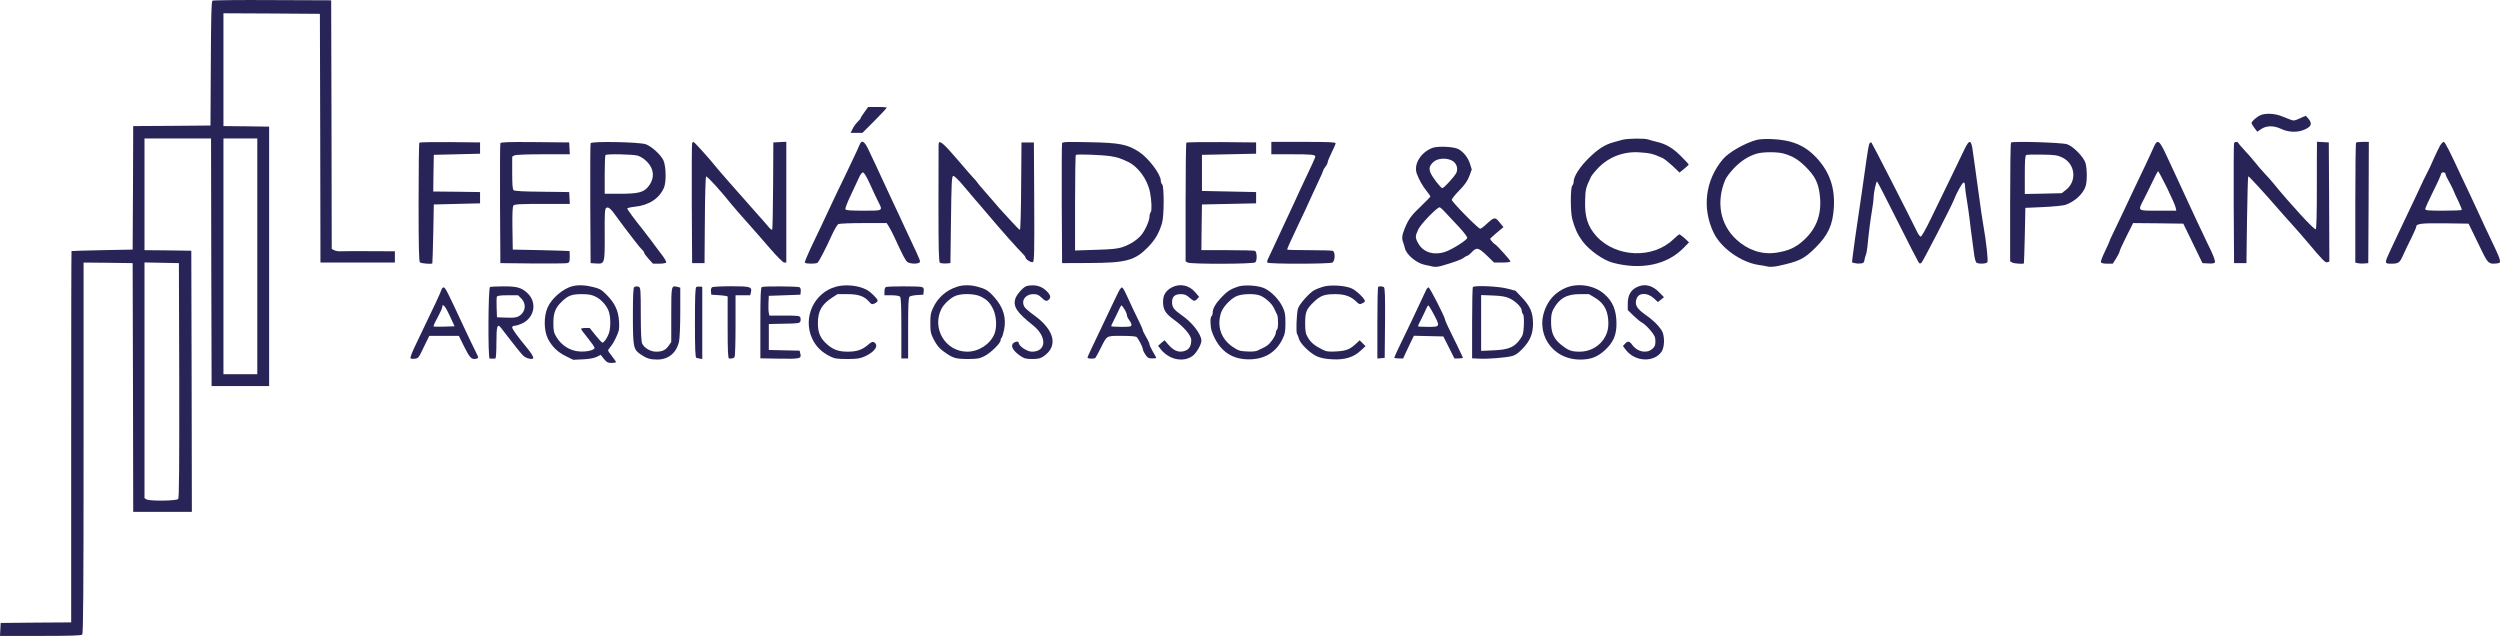
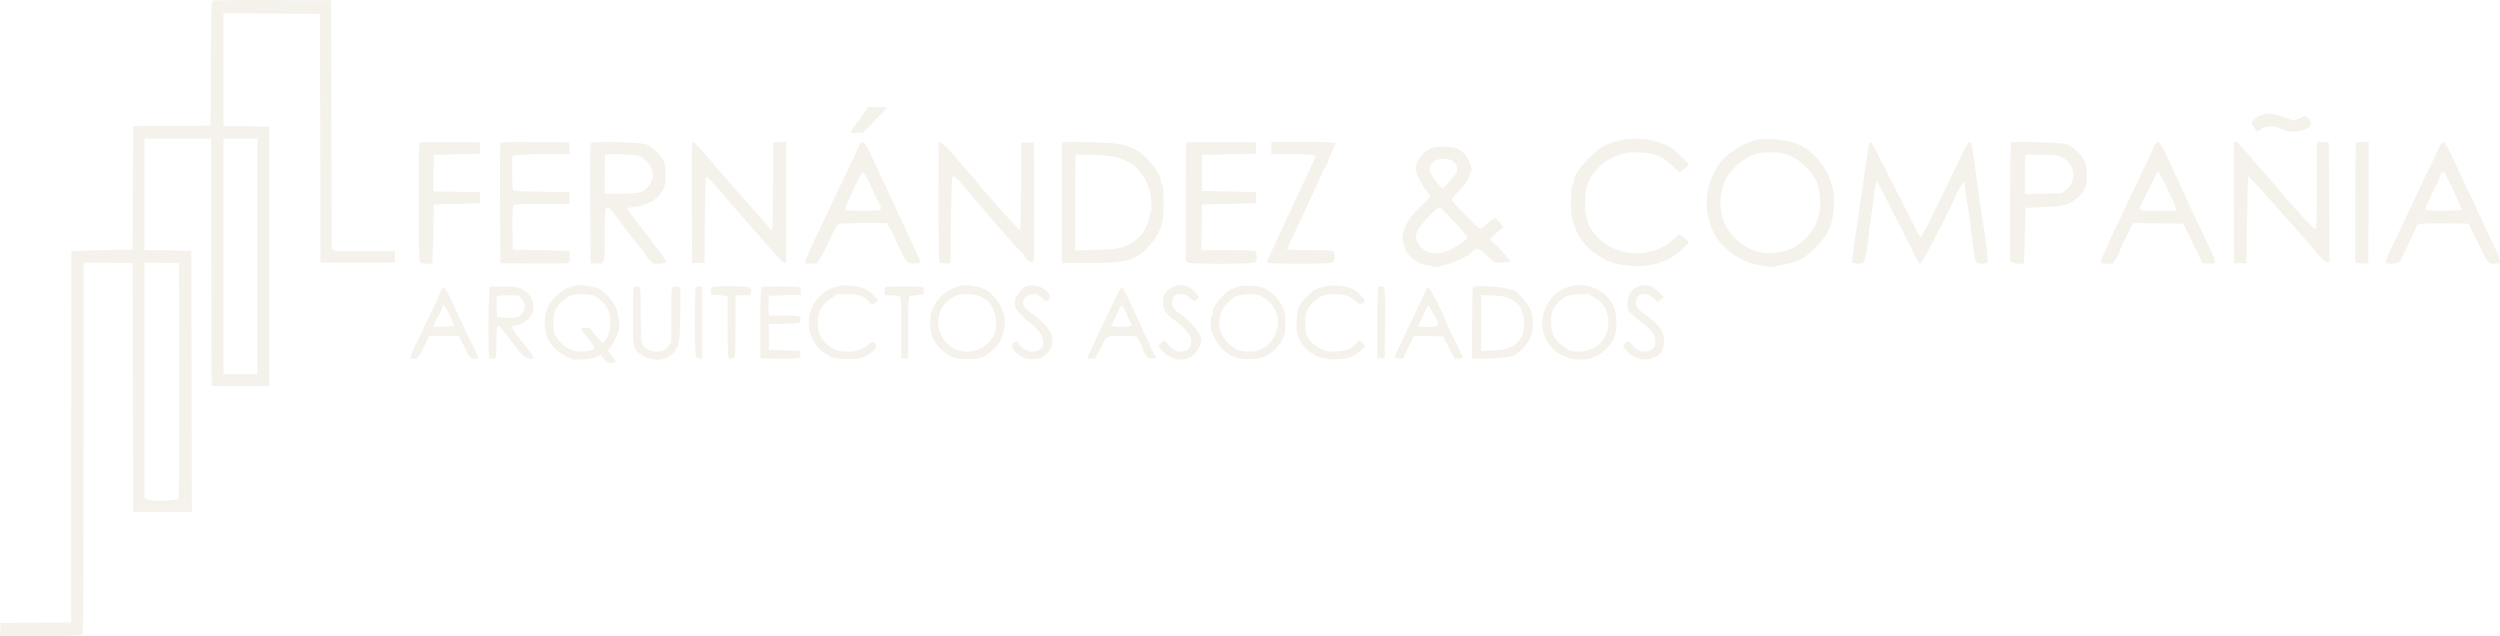
<svg xmlns="http://www.w3.org/2000/svg" width="2216.382pt" height="563.775pt" viewBox="0 0 2216.382 563.775" preserveAspectRatio="xMidYMid meet">
-   <g transform="translate(-91.90019,637.7751) scale(0.1,-0.1)" fill="#292457" stroke="none">
+   <g transform="translate(-91.90019,637.7751) scale(0.1,-0.1)" fill="#f5f2ec" stroke="none">
    <path d="M2803 6372 c-10 -6 -13 -133 -15 -558 l-3 -549 -342 -3 -343 -2 -2 -548 -3 -547 -270 -5 c-148 -3 -271 -7 -272 -8 -2 -1 -3 -742 -3 -1647 l0 -1645 -312 -2 -313 -3 -3 -57 -3 -58 359 0 c265 0 361 3 370 12 9 9 12 390 12 1655 l0 1643 218 -2 217 -3 3 -1102 2 -1103 260 0 260 0 -2 1158 -3 1157 -207 3 -208 2 0 495 0 495 295 0 295 0 2 -1097 3 -1098 255 0 255 0 0 1150 0 1150 -202 3 -203 2 0 500 0 500 428 -2 427 -3 3 -1102 2 -1103 330 0 330 0 0 50 0 50 -227 1 c-126 1 -242 0 -260 -1 -17 -1 -41 4 -52 10 l-21 11 -2 1102 -3 1102 -520 2 c-286 2 -526 -1 -532 -5z m397 -2267 l0 -1045 -150 0 -150 0 0 1045 0 1045 150 0 150 0 0 -1045z m-692 -1099 c1 -759 -1 -1042 -9 -1052 -14 -17 -249 -20 -280 -4 l-19 11 0 1045 0 1045 153 -3 152 -3 3 -1039z" />
    <path d="M8583 5384 c-18 -24 -33 -48 -33 -52 0 -5 -12 -19 -26 -33 -14 -13 -35 -41 -45 -61 l-19 -38 52 0 53 0 108 108 c59 59 107 111 107 115 0 4 -37 7 -82 6 l-83 0 -32 -45z" />
    <path d="M20958 5356 c-32 -14 -78 -55 -78 -69 0 -6 12 -25 26 -44 l25 -33 31 21 c47 34 112 36 178 5 70 -33 151 -35 215 -5 55 26 63 49 34 89 -13 16 -26 30 -29 30 -3 0 -25 -9 -48 -20 -22 -11 -48 -20 -56 -20 -15 0 -21 2 -113 39 -57 23 -142 27 -185 7z" />
    <path d="M15300 5138 c-19 -5 -53 -14 -75 -21 -78 -21 -138 -60 -220 -140 -82 -81 -135 -164 -135 -212 0 -11 -5 -26 -12 -33 -17 -17 -17 -233 0 -297 24 -87 47 -136 90 -195 60 -81 186 -170 271 -192 251 -66 479 -18 625 131 l49 50 -38 36 c-22 19 -43 35 -47 35 -5 0 -28 -19 -53 -43 -181 -176 -509 -163 -682 26 -78 86 -106 174 -101 318 3 101 5 109 52 209 6 13 36 50 66 81 95 97 226 146 365 136 96 -6 120 -13 205 -51 13 -6 52 -37 87 -69 l62 -59 41 33 c22 18 40 35 40 38 0 4 -31 37 -68 74 -74 74 -133 108 -214 127 -29 7 -63 16 -76 21 -30 12 -187 10 -232 -3z" />
    <path d="M16495 5138 c-102 -26 -248 -109 -300 -170 -158 -186 -189 -436 -83 -655 66 -135 241 -260 398 -284 30 -4 68 -11 84 -15 15 -4 53 -1 85 5 193 42 234 62 337 165 111 111 151 199 161 352 11 177 -37 317 -152 441 -104 113 -223 162 -405 168 -47 2 -103 -1 -125 -7z m235 -121 c79 -22 130 -52 194 -115 83 -82 113 -139 127 -242 23 -170 -22 -303 -140 -411 -72 -66 -137 -96 -248 -112 -125 -18 -250 24 -351 118 -143 132 -180 332 -98 528 8 21 44 68 78 104 64 66 130 108 203 129 54 16 179 16 235 1z" />
    <path d="M4637 5113 c-4 -3 -7 -241 -7 -528 0 -392 3 -524 12 -533 10 -10 103 -18 110 -9 1 1 5 119 8 262 l5 260 205 5 205 5 0 50 0 50 -208 3 -207 2 2 163 3 162 205 5 205 5 0 50 0 50 -266 3 c-146 1 -268 -1 -272 -5z" />
    <path d="M5355 5108 c-3 -7 -4 -249 -3 -538 l3 -525 285 -3 c157 -1 295 0 308 3 19 5 22 12 22 55 0 28 -1 51 -2 52 -2 1 -115 5 -253 8 l-250 5 -3 189 c-2 130 1 193 9 202 9 11 60 14 256 14 l244 0 -3 53 -3 52 -239 3 c-156 1 -244 6 -253 13 -10 9 -13 48 -13 155 l0 143 19 11 c12 6 112 10 256 10 l236 0 -3 53 -3 52 -303 3 c-237 2 -304 0 -307 -10z" />
    <path d="M6155 5108 c-3 -7 -4 -249 -3 -538 l3 -525 46 -3 c80 -5 80 -5 79 257 -1 192 1 227 14 236 19 12 43 -10 91 -79 20 -28 50 -69 68 -92 17 -22 57 -74 88 -115 31 -41 64 -80 73 -88 9 -7 16 -19 16 -25 1 -6 18 -30 39 -53 l39 -43 55 0 c31 0 59 5 62 10 4 6 -13 36 -37 67 -23 31 -67 88 -95 127 -29 39 -66 87 -82 107 -59 72 -131 170 -131 178 0 5 30 12 68 16 125 13 217 74 258 170 21 51 18 189 -5 240 -22 50 -106 126 -157 144 -57 20 -482 28 -489 9z m417 -110 c54 -17 111 -72 128 -125 17 -54 3 -108 -40 -157 -40 -45 -89 -56 -249 -56 l-131 0 0 168 c0 93 3 172 7 175 11 12 242 7 285 -5z" />
    <path d="M7055 5108 c-3 -7 -4 -249 -3 -538 l3 -525 55 0 55 0 3 380 c1 208 6 383 11 388 7 7 128 -125 226 -248 22 -27 83 -97 135 -155 52 -58 144 -163 204 -233 66 -76 117 -127 128 -127 l18 0 0 535 0 536 -57 -3 -58 -3 -2 -384 c-1 -211 -5 -386 -8 -390 -4 -3 -19 9 -33 26 -15 18 -66 77 -114 130 -150 168 -332 376 -358 409 -41 53 -181 209 -191 212 -5 2 -11 -2 -14 -10z" />
    <path d="M8539 5093 c-6 -16 -33 -75 -61 -133 -28 -58 -64 -134 -81 -170 -17 -36 -40 -83 -51 -105 -11 -22 -22 -47 -26 -55 -7 -15 -48 -102 -127 -270 -22 -47 -63 -134 -92 -193 -28 -60 -49 -112 -46 -118 7 -11 95 -12 111 -1 13 8 76 131 130 250 21 46 46 88 55 93 10 5 110 9 223 9 l206 0 23 -37 c12 -21 32 -58 43 -83 80 -174 101 -214 119 -226 22 -15 83 -18 103 -5 15 9 14 11 -78 206 -26 55 -58 123 -70 150 -12 28 -44 95 -70 150 -26 55 -58 123 -70 150 -12 28 -46 100 -74 160 -29 61 -67 143 -86 183 -37 79 -62 94 -81 45z m90 -341 c24 -53 56 -123 72 -154 47 -92 52 -88 -126 -88 -121 0 -157 3 -161 13 -3 8 18 63 47 123 28 60 61 130 73 156 11 27 28 48 36 47 9 0 32 -38 59 -97z" />
    <path d="M9240 5093 c0 -15 -1 -255 -1 -532 0 -400 3 -506 13 -513 7 -4 31 -7 53 -6 l40 3 5 385 c4 336 7 385 20 388 10 1 48 -36 97 -95 45 -54 90 -107 100 -118 10 -11 57 -65 103 -120 115 -137 282 -325 314 -354 14 -14 26 -29 26 -35 1 -17 49 -48 66 -42 12 5 14 79 12 533 l-3 528 -55 0 -55 0 -3 -387 c-1 -215 -6 -388 -11 -388 -5 0 -46 42 -92 93 -46 50 -86 94 -89 97 -3 3 -30 34 -60 70 -30 35 -70 81 -89 102 -19 21 -41 48 -49 60 -9 13 -22 28 -28 33 -7 6 -72 80 -144 165 -136 159 -170 185 -170 133z" />
    <path d="M10335 5109 c-3 -8 -4 -250 -3 -539 l3 -525 240 1 c330 1 406 22 524 143 62 65 95 121 122 211 19 60 19 324 2 342 -7 6 -13 22 -13 35 0 54 -106 196 -188 251 -105 70 -173 84 -444 89 -195 4 -239 3 -243 -8z m430 -116 c65 -11 75 -14 150 -48 94 -43 178 -158 200 -275 14 -73 17 -162 6 -173 -6 -6 -11 -23 -11 -39 0 -35 -39 -124 -73 -164 -37 -44 -99 -84 -164 -106 -46 -16 -95 -21 -240 -25 l-183 -6 0 420 c0 231 3 423 7 427 9 9 229 1 308 -11z" />
    <path d="M11437 5113 c-4 -3 -7 -242 -7 -529 l0 -523 19 -11 c29 -15 583 -14 599 2 18 18 15 95 -4 102 -9 3 -119 6 -245 6 l-229 0 2 203 3 202 240 5 240 5 0 50 0 50 -240 5 -240 5 0 160 0 160 240 5 240 5 0 50 0 50 -306 3 c-168 1 -308 -1 -312 -5z" />
    <path d="M12190 5065 l0 -55 179 0 c177 0 211 -3 211 -21 0 -8 -32 -77 -130 -284 -10 -22 -35 -76 -55 -120 -20 -44 -51 -111 -70 -150 -35 -74 -78 -166 -128 -275 -17 -36 -34 -73 -39 -83 -5 -10 -6 -22 -3 -27 9 -14 551 -13 576 0 25 14 28 95 3 104 -9 3 -103 6 -210 6 -107 0 -194 2 -194 5 0 7 34 84 92 205 54 112 99 210 128 275 10 22 36 79 59 127 23 47 41 90 41 95 0 4 9 19 20 33 11 14 20 32 20 41 0 8 16 46 35 85 19 38 35 75 35 82 0 9 -64 12 -285 12 l-285 0 0 -55z" />
    <path d="M17492 5104 c-5 -11 -17 -75 -26 -144 -10 -69 -22 -154 -27 -190 -6 -36 -12 -83 -15 -105 -3 -22 -14 -98 -25 -170 -23 -151 -48 -330 -56 -397 l-5 -47 25 -6 c14 -4 38 -5 53 -3 22 2 30 9 32 28 2 14 7 34 12 45 5 11 11 43 14 70 14 143 28 249 41 325 8 47 15 101 15 120 0 39 22 140 30 139 3 0 84 -157 180 -349 96 -192 181 -357 188 -367 11 -15 14 -15 27 -3 15 16 266 502 286 555 26 67 75 155 87 155 7 0 12 -13 12 -32 0 -18 7 -73 16 -123 8 -49 20 -128 25 -175 5 -47 14 -114 19 -150 5 -36 14 -101 19 -144 5 -45 15 -83 23 -87 20 -13 84 -11 96 4 9 11 -10 186 -38 342 -9 50 -17 108 -47 325 -8 63 -19 142 -24 175 -5 33 -13 93 -19 134 -13 111 -30 118 -73 29 -14 -29 -69 -143 -122 -253 -54 -110 -133 -273 -176 -362 -43 -90 -84 -163 -91 -163 -7 0 -22 19 -33 43 -63 130 -397 783 -404 790 -5 5 -13 1 -19 -9z" />
    <path d="M18748 5114 c-5 -4 -8 -243 -8 -530 l0 -523 19 -11 c17 -9 97 -15 103 -7 1 1 5 112 8 247 l5 245 159 7 c88 4 175 13 195 19 83 28 162 101 181 169 14 49 12 152 -2 203 -17 54 -108 147 -163 166 -44 15 -484 29 -497 15z m457 -134 c114 -57 129 -210 28 -287 l-36 -28 -164 -4 -163 -3 0 170 c0 127 3 172 13 176 6 3 71 4 142 3 116 -2 135 -5 180 -27z" />
    <path d="M20015 5078 c-10 -24 -41 -90 -68 -148 -28 -58 -72 -152 -100 -210 -96 -204 -168 -356 -197 -415 -17 -34 -30 -64 -30 -68 0 -3 -18 -43 -40 -89 -22 -45 -38 -88 -36 -95 4 -8 24 -13 56 -13 l50 0 30 48 c16 26 30 53 30 60 0 7 27 66 60 132 l60 120 223 -2 222 -3 22 -45 c12 -25 50 -103 85 -175 l63 -130 53 -3 c39 -2 54 1 58 12 3 8 -13 55 -36 103 -24 48 -56 117 -73 153 -17 36 -39 83 -50 105 -11 22 -43 92 -72 155 -29 63 -73 158 -97 210 -25 52 -69 149 -100 215 -64 140 -82 153 -113 83z m115 -364 c39 -80 74 -159 77 -175 l6 -29 -162 0 c-187 0 -180 -5 -127 99 19 36 54 107 78 158 24 51 46 92 50 93 3 0 38 -66 78 -146z" />
    <path d="M20725 5108 c-3 -7 -4 -249 -3 -538 l3 -525 55 0 55 0 5 385 c3 212 8 385 11 385 7 0 129 -133 239 -259 47 -54 114 -130 150 -169 36 -40 98 -110 137 -157 134 -160 158 -184 176 -177 l17 6 -2 528 -3 528 -52 3 -53 3 0 -33 c-1 -18 -1 -191 -1 -385 0 -225 -3 -354 -10 -358 -12 -8 -223 221 -373 405 -15 19 -51 60 -80 90 -28 30 -67 75 -86 100 -19 25 -60 71 -90 103 -30 32 -56 63 -58 68 -5 13 -32 11 -37 -3z" />
    <path d="M21807 5113 c-4 -3 -7 -244 -7 -534 l0 -529 24 -6 c13 -3 38 -4 57 -2 l34 3 3 538 2 537 -53 0 c-30 0 -57 -3 -60 -7z" />
    <path d="M22552 5088 c-10 -18 -36 -71 -57 -118 -20 -47 -43 -96 -51 -110 -8 -14 -25 -50 -40 -80 -14 -30 -42 -91 -63 -135 -66 -138 -118 -247 -159 -335 -22 -47 -56 -120 -76 -162 -47 -101 -47 -108 7 -108 72 0 80 6 112 78 17 37 49 105 73 152 23 47 42 90 42 97 0 28 42 33 252 31 l212 -3 27 -55 c15 -30 53 -108 84 -173 61 -125 68 -132 136 -125 30 3 34 6 31 28 -1 14 -21 63 -44 110 -55 115 -108 227 -157 335 -23 50 -54 117 -70 150 -16 33 -48 101 -71 150 -102 221 -145 305 -156 305 -7 0 -21 -15 -32 -32z m48 -253 c0 -8 13 -36 28 -62 15 -26 34 -64 42 -83 7 -19 28 -65 46 -101 18 -37 30 -69 27 -73 -4 -3 -78 -6 -165 -6 -134 0 -158 2 -158 15 0 8 32 78 70 155 39 77 70 147 70 155 0 8 9 15 20 15 11 0 20 -7 20 -15z" />
    <path d="M13619 5067 c-105 -40 -170 -147 -139 -230 20 -54 52 -110 87 -153 18 -23 33 -44 33 -48 0 -4 -37 -42 -81 -84 -88 -83 -113 -117 -147 -201 -24 -59 -27 -88 -13 -123 5 -13 12 -35 15 -50 13 -59 105 -135 180 -149 23 -4 54 -11 69 -15 16 -4 47 -1 70 5 116 33 181 57 202 73 13 10 27 18 32 18 5 0 20 12 34 26 48 52 62 50 137 -21 l67 -65 73 0 c39 0 72 4 72 10 0 10 -119 142 -133 149 -11 4 -47 44 -47 51 0 3 27 28 59 55 l59 49 -35 43 c-40 49 -46 48 -118 -18 -23 -22 -47 -39 -53 -39 -18 0 -252 238 -252 256 0 9 30 47 68 85 50 52 72 84 88 127 l21 58 -17 53 c-19 56 -57 103 -104 128 -41 21 -181 27 -227 10z m178 -116 c35 -22 49 -63 35 -102 -12 -30 -111 -139 -126 -139 -15 1 -90 98 -105 137 -16 40 -8 65 30 98 39 32 118 35 166 6z m-64 -457 c23 -25 77 -83 121 -129 45 -48 76 -90 73 -97 -8 -23 -138 -104 -196 -123 -103 -34 -197 -3 -240 78 -27 49 -26 62 3 123 23 48 165 194 188 194 5 0 29 -21 51 -46z" />
    <path d="M5995 3841 c-83 -21 -185 -107 -221 -189 -35 -78 -34 -204 2 -276 35 -70 87 -121 162 -157 l63 -31 87 4 c57 3 99 11 121 22 l35 18 29 -36 c24 -30 35 -36 68 -36 21 0 39 3 39 8 0 4 -16 27 -35 51 -19 24 -35 47 -35 52 0 4 11 20 24 36 14 16 37 56 51 89 24 52 26 68 22 135 -6 94 -38 161 -111 234 -43 44 -61 54 -118 68 -70 18 -132 20 -183 8z m202 -92 c53 -25 106 -86 121 -138 17 -55 15 -152 -4 -197 -17 -40 -41 -74 -55 -74 -4 0 -31 29 -60 65 l-52 65 -39 0 c-21 0 -38 -4 -38 -8 0 -4 27 -41 60 -81 33 -41 60 -80 60 -87 0 -20 -67 -37 -135 -32 -81 5 -158 53 -201 125 -26 42 -29 57 -29 128 0 91 19 137 77 191 55 52 85 63 172 64 61 0 90 -5 123 -21z" />
    <path d="M8330 3836 c-194 -53 -296 -274 -211 -459 32 -70 84 -122 160 -159 39 -20 62 -23 151 -23 88 0 113 4 156 23 89 40 127 97 83 125 -13 8 -26 3 -58 -25 -49 -42 -98 -58 -176 -58 -80 0 -129 17 -182 64 -61 53 -83 103 -83 189 0 107 34 167 129 228 l45 29 88 0 c98 0 150 -18 193 -68 20 -23 25 -25 49 -14 14 6 26 18 26 25 0 16 -65 80 -100 97 -73 38 -187 49 -270 26z" />
    <path d="M9405 3836 c-96 -30 -172 -97 -213 -186 -22 -46 -26 -69 -25 -140 0 -76 4 -92 33 -147 22 -43 47 -74 79 -97 88 -64 107 -70 216 -71 85 0 107 3 148 24 56 27 147 115 147 142 0 10 4 20 9 23 4 3 14 33 21 66 23 108 -5 203 -86 293 -52 59 -77 74 -149 93 -62 17 -127 17 -180 0z m208 -87 c60 -30 85 -57 113 -117 28 -62 32 -159 9 -215 -38 -91 -139 -157 -241 -157 -193 0 -317 207 -228 381 19 37 69 86 113 109 53 28 177 27 234 -1z" />
    <path d="M10024 3843 c-29 -6 -89 -71 -103 -112 -23 -70 12 -123 158 -239 124 -100 118 -232 -11 -232 -44 0 -118 50 -118 80 0 17 -41 8 -54 -12 -15 -25 10 -64 64 -102 39 -27 53 -31 111 -31 53 0 72 5 100 24 132 90 98 234 -87 366 -35 25 -70 55 -79 67 -39 56 2 118 77 118 31 0 46 -7 70 -30 32 -32 47 -37 66 -18 20 20 14 42 -21 76 -46 45 -102 59 -173 45z" />
    <path d="M11308 3830 c-54 -29 -78 -68 -78 -128 0 -69 22 -105 96 -158 89 -64 154 -140 154 -181 0 -49 -16 -79 -49 -93 -53 -22 -100 -7 -147 45 l-41 46 -29 -24 -28 -25 28 -36 c15 -20 50 -48 78 -62 68 -35 149 -31 201 9 34 26 77 101 77 135 0 55 -81 161 -169 221 -74 52 -91 73 -91 120 0 49 24 71 78 71 32 0 49 -7 75 -30 40 -35 48 -36 70 -12 l17 18 -36 42 c-53 62 -135 79 -206 42z" />
    <path d="M11895 3837 c-67 -22 -98 -43 -147 -95 -53 -56 -78 -100 -78 -136 0 -14 -4 -28 -10 -31 -14 -9 -12 -91 2 -134 62 -176 183 -260 360 -248 121 8 213 69 266 177 23 48 27 67 27 145 0 77 -4 98 -27 145 -31 63 -94 129 -155 160 -54 27 -179 36 -238 17z m199 -81 c47 -20 104 -73 122 -115 9 -20 20 -44 25 -53 12 -24 12 -125 -1 -133 -5 -3 -10 -16 -10 -28 0 -12 -15 -42 -34 -67 -30 -41 -46 -53 -128 -90 -16 -8 -54 -11 -97 -8 -62 3 -76 8 -127 43 -100 70 -137 179 -101 297 15 49 77 119 132 147 48 25 167 29 219 7z" />
    <path d="M12650 3836 c-25 -7 -59 -20 -76 -29 -47 -24 -140 -130 -149 -169 -12 -55 -17 -208 -7 -221 5 -7 12 -25 16 -41 10 -43 99 -130 159 -157 37 -16 77 -24 142 -27 109 -5 186 19 249 79 l41 38 -26 26 -26 26 -33 -31 c-53 -50 -88 -63 -176 -68 -69 -4 -86 -1 -124 18 -68 35 -100 61 -126 106 -20 34 -24 54 -24 126 0 100 10 125 77 189 58 56 93 69 191 69 83 0 139 -20 186 -67 23 -23 30 -25 51 -15 14 6 25 16 25 20 0 21 -74 92 -116 112 -58 27 -189 35 -254 16z" />
    <path d="M14800 3826 c-80 -35 -135 -87 -172 -164 -110 -228 45 -472 300 -472 93 0 152 22 218 82 75 69 104 134 104 235 0 118 -32 198 -107 263 -89 79 -234 102 -343 56z m260 -88 c72 -44 108 -102 116 -188 8 -81 -7 -136 -49 -192 -47 -61 -122 -98 -203 -98 -75 0 -102 11 -168 64 -63 52 -86 105 -86 202 0 56 5 82 21 111 53 97 118 133 234 133 l81 0 54 -32z" />
    <path d="M15430 3832 c-54 -26 -80 -74 -80 -144 l0 -59 51 -50 c28 -27 63 -56 79 -64 15 -8 47 -38 71 -66 37 -45 44 -59 44 -97 0 -36 -5 -48 -28 -68 -50 -43 -133 -26 -177 36 -25 35 -40 37 -65 10 l-18 -20 29 -38 c82 -102 245 -109 313 -13 30 42 30 150 -1 194 -33 48 -76 89 -149 140 -72 51 -90 87 -70 139 20 52 94 53 150 3 l38 -35 27 21 27 22 -38 39 c-64 68 -133 84 -203 50z" />
    <path d="M5263 3833 c-16 -6 -19 -632 -3 -634 6 -1 17 -1 25 -1 8 0 20 0 25 1 6 1 10 55 10 140 0 146 8 174 39 134 120 -156 180 -231 199 -249 23 -22 79 -37 88 -23 6 10 -19 50 -61 100 -72 87 -125 159 -125 174 0 9 9 15 23 15 12 0 40 9 62 19 112 50 138 186 52 268 -52 51 -96 63 -216 62 -58 0 -112 -3 -118 -6z m278 -102 c38 -39 40 -96 5 -134 -31 -33 -54 -39 -146 -35 l-75 3 -3 84 c-2 46 -1 90 2 98 4 9 30 13 96 13 l92 0 29 -29z" />
    <path d="M6543 3833 c-10 -3 -13 -64 -13 -253 0 -279 4 -299 67 -343 54 -37 86 -47 149 -47 99 0 170 59 193 160 6 25 11 142 11 261 l0 217 -24 6 c-56 14 -56 15 -56 -247 l0 -241 -22 -32 c-28 -40 -56 -54 -112 -54 -49 0 -103 31 -123 70 -9 18 -13 92 -13 261 0 207 -2 238 -16 243 -18 7 -23 7 -41 -1z" />
    <path d="M7093 3834 c-10 -4 -13 -77 -13 -315 0 -239 3 -311 13 -314 6 -2 21 -5 32 -7 l20 -3 0 320 0 320 -20 2 c-11 1 -26 -1 -32 -3z" />
    <path d="M7232 3831 c-8 -5 -12 -21 -10 -37 l3 -29 50 -3 c28 -1 60 -5 73 -7 l22 -5 0 -275 c0 -213 3 -275 13 -276 23 -2 42 3 49 14 4 7 8 132 8 280 l0 267 65 0 65 0 6 25 c12 50 -4 55 -175 55 -86 0 -162 -4 -169 -9z" />
    <path d="M7673 3833 c-10 -4 -13 -77 -13 -318 l0 -314 171 -3 c183 -3 195 0 183 46 l-6 25 -137 3 -136 3 0 115 0 115 137 3 c122 2 137 4 143 21 3 10 3 26 -1 35 -5 14 -25 16 -140 16 l-134 0 -5 23 c-3 12 -5 52 -3 87 l3 65 140 5 140 5 3 29 c2 16 -2 32 -10 37 -14 9 -314 11 -335 2z" />
    <path d="M8773 3833 c-7 -2 -13 -20 -13 -39 l0 -34 63 0 c36 0 68 -5 75 -12 9 -9 12 -85 12 -280 l0 -268 30 0 30 0 0 269 c0 206 3 271 13 279 7 6 37 12 67 14 l55 3 3 31 c3 26 -1 33 -20 38 -27 7 -297 7 -315 -1z" />
    <path d="M13137 3833 c-4 -3 -7 -148 -7 -320 l0 -314 33 3 32 3 3 309 c2 241 -1 311 -10 318 -16 9 -42 10 -51 1z" />
    <path d="M13977 3833 c-4 -3 -7 -147 -7 -319 l0 -313 63 -3 c79 -4 237 9 291 23 28 7 57 27 91 63 69 71 95 133 95 226 0 95 -25 154 -100 232 l-55 58 -77 20 c-77 20 -286 29 -301 13z m324 -100 c53 -24 109 -79 109 -109 0 -11 5 -25 11 -31 7 -7 10 -43 8 -96 -4 -76 -7 -90 -34 -127 -50 -71 -101 -92 -232 -98 l-113 -5 0 248 0 247 103 -4 c75 -3 114 -9 148 -25z" />
    <path d="M4834 3813 c-7 -26 -62 -144 -218 -467 -44 -90 -64 -141 -56 -146 6 -3 24 -5 40 -2 25 3 34 14 56 61 15 31 36 75 48 99 l21 42 131 0 131 0 47 -95 c46 -94 65 -115 99 -109 26 4 30 9 19 31 -38 77 -80 165 -126 263 -138 298 -160 340 -173 340 -7 0 -16 -8 -19 -17z m73 -236 l42 -92 -91 -3 c-50 -1 -93 -1 -95 2 -3 3 13 39 36 80 22 41 41 82 41 91 0 40 29 6 67 -78z" />
    <path d="M10834 3788 c-20 -41 -39 -79 -152 -318 -27 -58 -66 -139 -86 -181 -20 -41 -36 -78 -36 -81 0 -12 61 -14 71 -2 5 7 27 46 47 87 57 113 46 107 187 107 86 0 126 -4 133 -12 20 -25 52 -89 52 -103 0 -9 10 -31 23 -50 19 -29 28 -35 60 -35 20 0 37 2 37 5 0 2 -13 27 -30 55 -16 28 -30 57 -30 65 0 8 -13 37 -30 65 -16 28 -30 55 -30 61 0 6 -13 36 -28 67 -29 57 -77 160 -123 260 -13 28 -28 52 -34 52 -5 0 -20 -19 -31 -42z m55 -154 c12 -19 21 -43 21 -52 0 -9 9 -28 20 -42 11 -14 20 -33 20 -42 0 -16 -11 -18 -90 -18 -49 0 -90 3 -90 6 0 4 9 23 19 43 11 20 30 60 43 88 12 29 26 53 30 53 3 0 15 -16 27 -36z" />
    <path d="M13563 3808 c-6 -13 -30 -63 -53 -113 -23 -49 -59 -126 -80 -170 -21 -44 -63 -132 -94 -195 -31 -64 -56 -119 -56 -123 0 -4 18 -7 40 -7 l39 0 17 38 c9 20 30 65 47 100 l31 63 130 -3 131 -3 49 -97 49 -98 39 0 c22 0 38 3 36 8 -2 4 -12 25 -22 47 -21 46 -48 101 -63 130 -38 76 -73 151 -73 160 0 19 -135 285 -146 285 -6 0 -15 -10 -21 -22z m47 -180 c82 -150 82 -148 -30 -148 -49 0 -90 2 -90 6 0 3 13 31 29 62 16 31 35 72 43 90 7 17 15 32 19 32 3 0 16 -19 29 -42z" />
  </g>
</svg>
